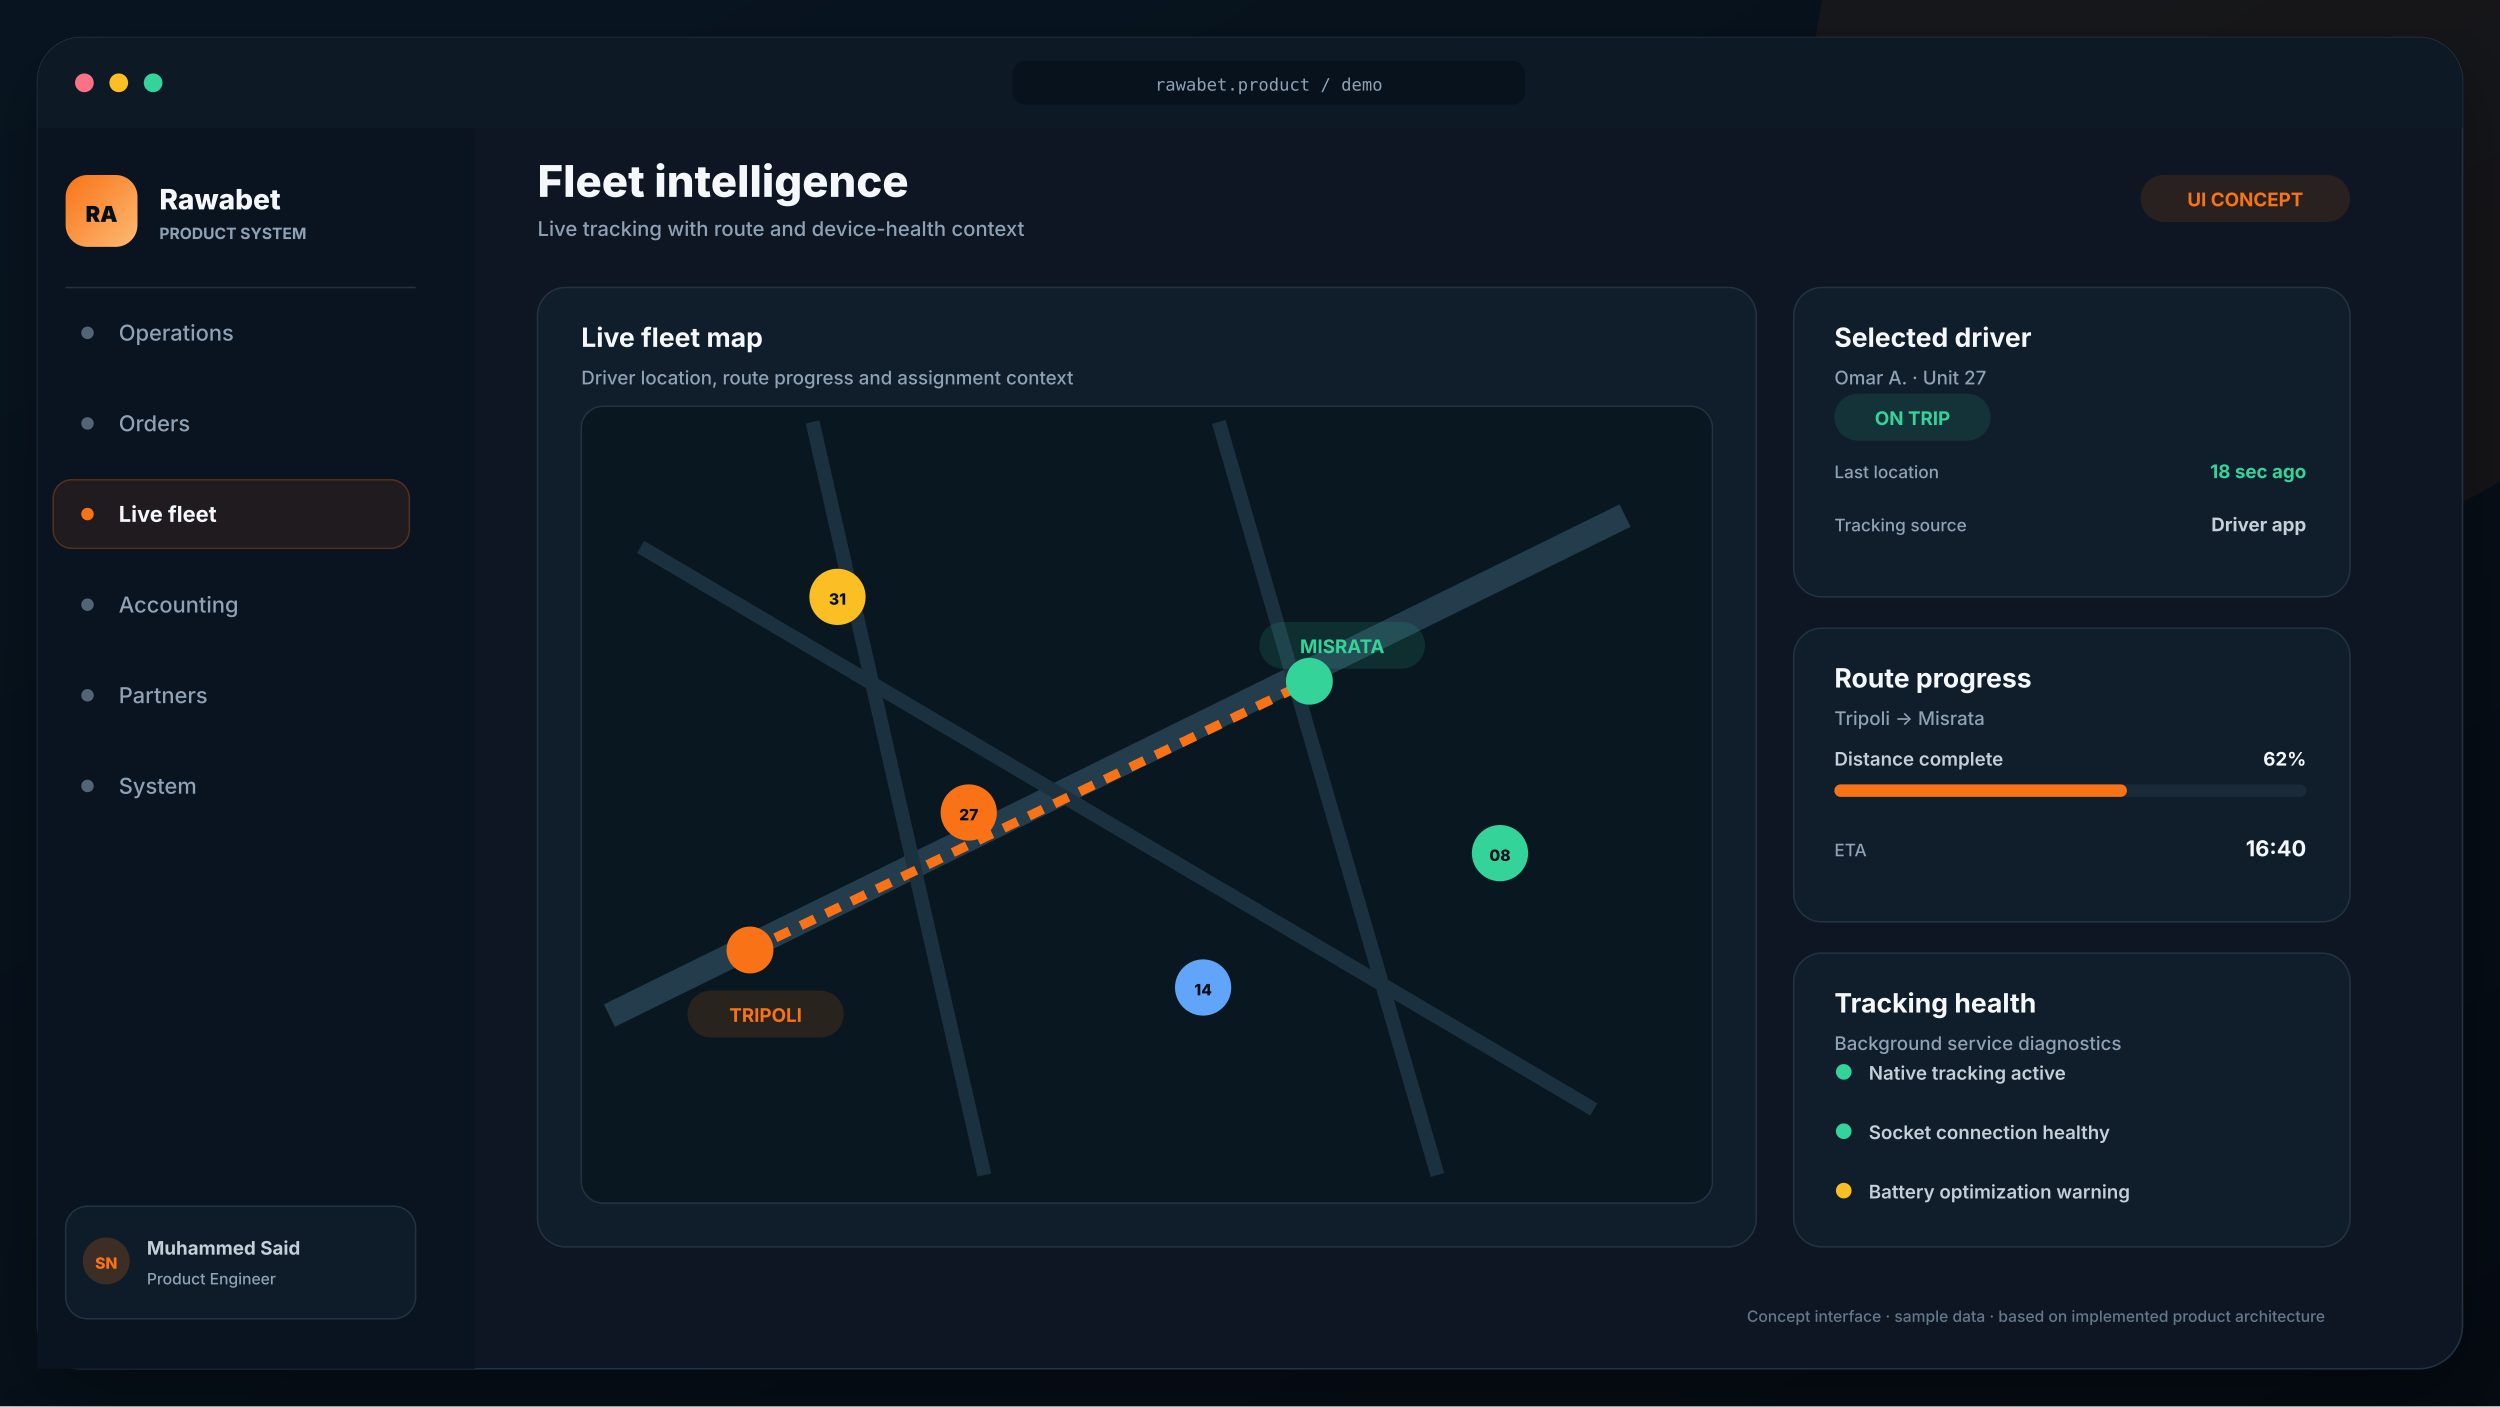
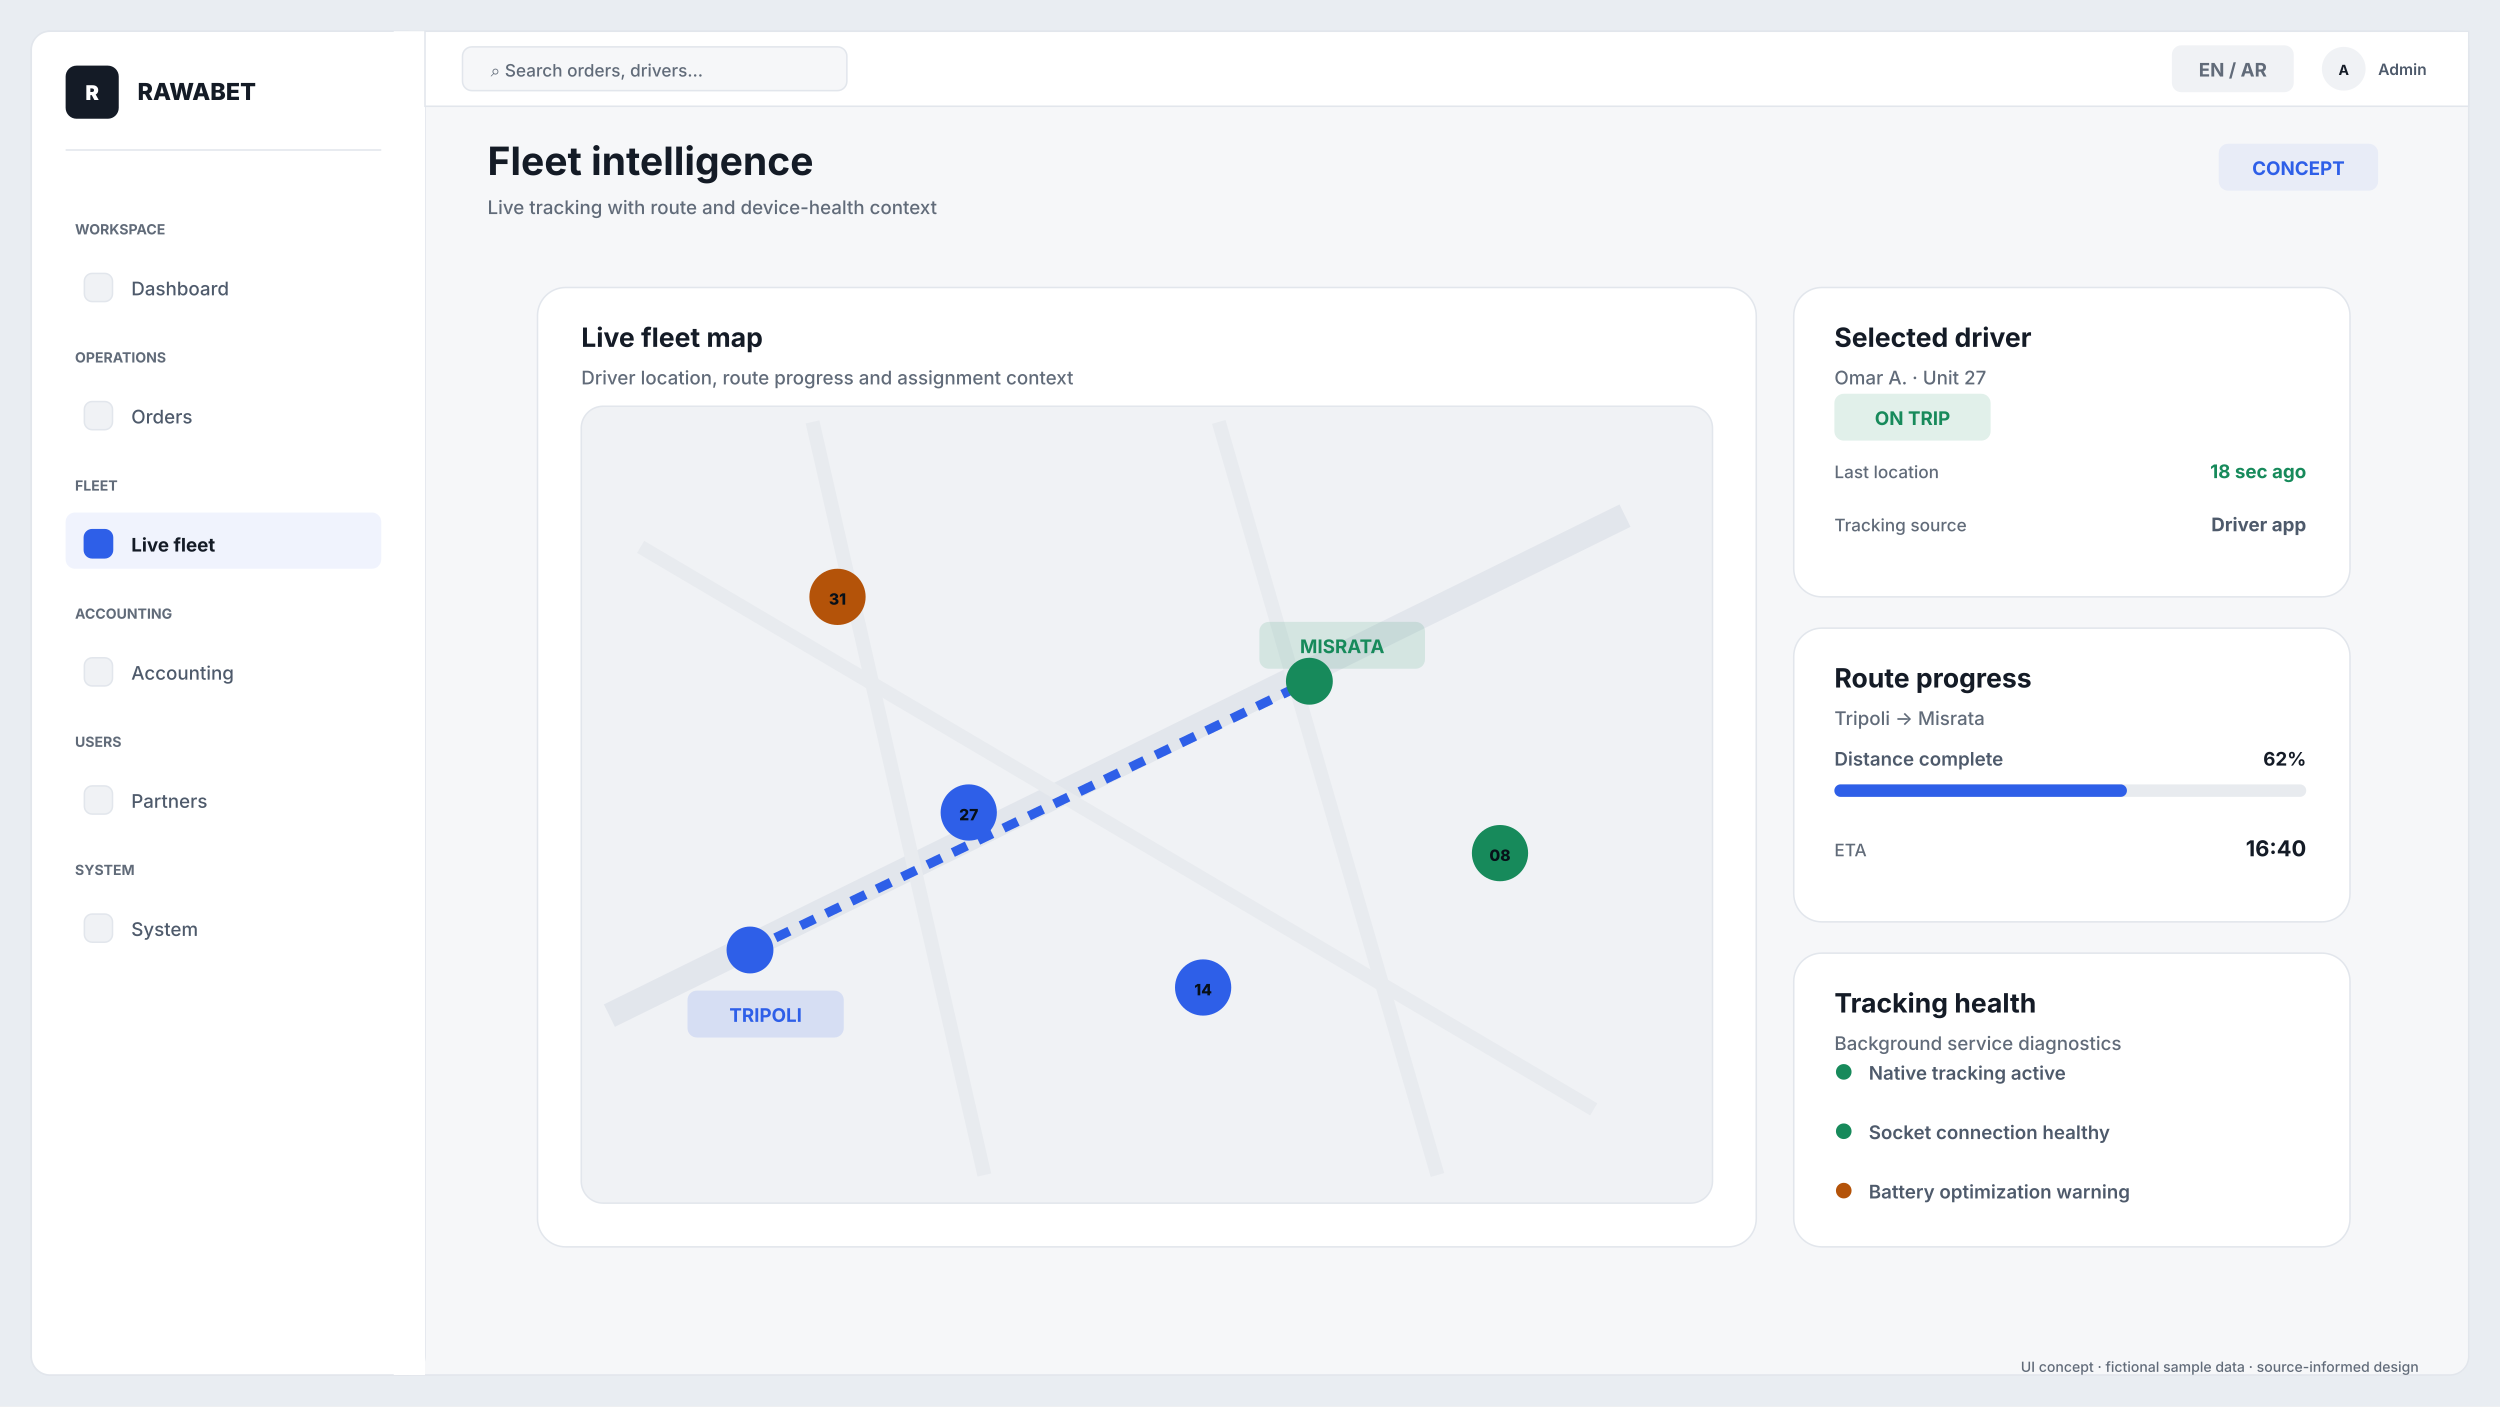
<svg xmlns="http://www.w3.org/2000/svg" width="1600" height="900" viewBox="0 0 1600 900">
  <defs>
-     <linearGradient id="bg" x1="0" y1="0" x2="1" y2="1">
-       <stop stop-color="#081521" />
-       <stop offset="1" stop-color="#050B12" />
+     <linearGradient id="brand" x1="0" y1="0" x2="1" y2="1">
+       <stop stop-color="#2E5FE8" />
+       <stop offset="1" stop-color="#85AAFF" />
    </linearGradient>
-     <linearGradient id="accent" x1="0" y1="0" x2="1" y2="1">
-       <stop stop-color="#F97316" />
-       <stop offset="1" stop-color="#FDBA74" />
-     </linearGradient>
-     <filter id="shadow">
-       <feDropShadow dx="0" dy="18" stdDeviation="28" flood-color="#000" flood-opacity=".35" />
+     <filter id="softShadow">
+       <feDropShadow dx="0" dy="10" stdDeviation="20" flood-color="#172033" flood-opacity=".14" />
    </filter>
  </defs>
-   <rect width="1600" height="900" fill="url(#bg)" />
-   <circle cx="1450" cy="60" r="290" fill="#F97316" opacity=".06" />
-   <rect x="24" y="24" width="1552" height="852" rx="28" fill="#0B1622" stroke="#223243" filter="url(#shadow)" />
-   <rect x="24" y="24" width="1552" height="58" rx="28" fill="#0D1925" />
-   <rect x="24" y="56" width="1552" height="26" fill="#0D1925" />
-   <circle cx="54" cy="53" r="6" fill="#FB7185" stroke="none" />
-   <circle cx="76" cy="53" r="6" fill="#FBBF24" stroke="none" />
-   <circle cx="98" cy="53" r="6" fill="#34D399" stroke="none" />
-   <rect x="648" y="39" width="328" height="28" rx="8" fill="#08121C" stroke="none" stroke-width="1" />
-   <text x="812" y="58" fill="#8FA2B5" font-family="'SFMono-Regular', Consolas, monospace" font-size="11" font-weight="500" text-anchor="middle">rawabet.product / demo</text>
-   <rect x="24" y="82" width="280" height="794" fill="#0A1320" />
-   <rect x="42" y="112" width="46" height="46" rx="14" fill="url(#accent)" stroke="none" stroke-width="1" />
-   <text x="65" y="142" fill="#071019" font-family="Inter, ui-sans-serif, -apple-system, BlinkMacSystemFont, 'Segoe UI', sans-serif" font-size="14" font-weight="850" text-anchor="middle">RA</text>
-   <text x="102" y="134" fill="#F5F8FA" font-family="Inter, ui-sans-serif, -apple-system, BlinkMacSystemFont, 'Segoe UI', sans-serif" font-size="18" font-weight="760" text-anchor="start">Rawabet</text>
-   <text x="102" y="153" fill="#8FA2B5" font-family="Inter, ui-sans-serif, -apple-system, BlinkMacSystemFont, 'Segoe UI', sans-serif" font-size="10" font-weight="700" text-anchor="start">PRODUCT SYSTEM</text>
-   <line x1="42" y1="184" x2="266" y2="184" stroke="#223243" stroke-width="1" />
-   <circle cx="56" cy="213" r="4" fill="#526577" stroke="none" />
-   <text x="76" y="218" fill="#8FA2B5" font-family="Inter, ui-sans-serif, -apple-system, BlinkMacSystemFont, 'Segoe UI', sans-serif" font-size="14" font-weight="520" text-anchor="start">Operations</text>
-   <circle cx="56" cy="271" r="4" fill="#526577" stroke="none" />
-   <text x="76" y="276" fill="#8FA2B5" font-family="Inter, ui-sans-serif, -apple-system, BlinkMacSystemFont, 'Segoe UI', sans-serif" font-size="14" font-weight="520" text-anchor="start">Orders</text>
-   <rect x="34" y="307" width="228" height="44" rx="12" fill="#F9731618" stroke="#F9731644" stroke-width="1" />
-   <circle cx="56" cy="329" r="4" fill="#F97316" stroke="none" />
-   <text x="76" y="334" fill="#F5F8FA" font-family="Inter, ui-sans-serif, -apple-system, BlinkMacSystemFont, 'Segoe UI', sans-serif" font-size="14" font-weight="680" text-anchor="start">Live fleet</text>
-   <circle cx="56" cy="387" r="4" fill="#526577" stroke="none" />
-   <text x="76" y="392" fill="#8FA2B5" font-family="Inter, ui-sans-serif, -apple-system, BlinkMacSystemFont, 'Segoe UI', sans-serif" font-size="14" font-weight="520" text-anchor="start">Accounting</text>
-   <circle cx="56" cy="445" r="4" fill="#526577" stroke="none" />
-   <text x="76" y="450" fill="#8FA2B5" font-family="Inter, ui-sans-serif, -apple-system, BlinkMacSystemFont, 'Segoe UI', sans-serif" font-size="14" font-weight="520" text-anchor="start">Partners</text>
-   <circle cx="56" cy="503" r="4" fill="#526577" stroke="none" />
-   <text x="76" y="508" fill="#8FA2B5" font-family="Inter, ui-sans-serif, -apple-system, BlinkMacSystemFont, 'Segoe UI', sans-serif" font-size="14" font-weight="520" text-anchor="start">System</text>
-   <rect x="42" y="772" width="224" height="72" rx="14" fill="#0E1C29" stroke="#223243" stroke-width="1" />
-   <circle cx="68" cy="807" r="15" fill="#F9731633" stroke="none" />
-   <text x="68" y="812" fill="#F97316" font-family="Inter, ui-sans-serif, -apple-system, BlinkMacSystemFont, 'Segoe UI', sans-serif" font-size="10" font-weight="800" text-anchor="middle">SN</text>
-   <text x="94" y="803" fill="#C3CFD9" font-family="Inter, ui-sans-serif, -apple-system, BlinkMacSystemFont, 'Segoe UI', sans-serif" font-size="12" font-weight="650" text-anchor="start">Muhammed Said</text>
-   <text x="94" y="822" fill="#8FA2B5" font-family="Inter, ui-sans-serif, -apple-system, BlinkMacSystemFont, 'Segoe UI', sans-serif" font-size="10" font-weight="500" text-anchor="start">Product Engineer</text>
-   <text x="344" y="126" fill="#F5F8FA" font-family="Inter, ui-sans-serif, -apple-system, BlinkMacSystemFont, 'Segoe UI', sans-serif" font-size="28" font-weight="760" text-anchor="start">Fleet intelligence</text>
-   <text x="344" y="151" fill="#8FA2B5" font-family="Inter, ui-sans-serif, -apple-system, BlinkMacSystemFont, 'Segoe UI', sans-serif" font-size="13" font-weight="500" text-anchor="start">Live tracking with route and device-health context</text>
-   <rect x="1370" y="112" width="134" height="30" rx="15" fill="#F973161F" stroke="none" stroke-width="1" />
-   <text x="1437" y="132" fill="#F97316" font-family="Inter, ui-sans-serif, -apple-system, BlinkMacSystemFont, 'Segoe UI', sans-serif" font-size="12" font-weight="700" text-anchor="middle">UI CONCEPT</text>
-   <rect x="344" y="184" width="780" height="614" rx="18" fill="#101D2A" stroke="#223243" stroke-width="1" />
-   <text x="372" y="222" fill="#F5F8FA" font-family="Inter, ui-sans-serif, -apple-system, BlinkMacSystemFont, 'Segoe UI', sans-serif" font-size="17" font-weight="720" text-anchor="start">Live fleet map</text>
-   <text x="372" y="246" fill="#8FA2B5" font-family="Inter, ui-sans-serif, -apple-system, BlinkMacSystemFont, 'Segoe UI', sans-serif" font-size="12" font-weight="500" text-anchor="start">Driver location, route progress and assignment context</text>
-   <rect x="372" y="260" width="724" height="510" rx="14" fill="#091720" stroke="#223243" stroke-width="1" />
-   <line x1="390" y1="650" x2="1040" y2="330" stroke="#233D4D" stroke-width="16" />
-   <line x1="410" y1="350" x2="1020" y2="710" stroke="#1B3140" stroke-width="9" />
-   <line x1="520" y1="270" x2="630" y2="752" stroke="#1B3140" stroke-width="9" />
-   <line x1="780" y1="270" x2="920" y2="752" stroke="#1B3140" stroke-width="9" />
-   <line x1="480" y1="608" x2="838" y2="436" stroke="#F97316" stroke-width="6" stroke-dasharray="10 8" />
-   <circle cx="480" cy="608" r="15" fill="#F97316" stroke="none" />
-   <circle cx="838" cy="436" r="15" fill="#34D399" stroke="none" />
-   <rect x="440" y="634" width="100" height="30" rx="15" fill="#F9731622" stroke="none" stroke-width="1" />
-   <text x="490" y="654" fill="#F97316" font-family="Inter, ui-sans-serif, -apple-system, BlinkMacSystemFont, 'Segoe UI', sans-serif" font-size="12" font-weight="700" text-anchor="middle">TRIPOLI</text>
-   <rect x="806" y="398" width="106" height="30" rx="15" fill="#34D39920" stroke="none" stroke-width="1" />
-   <text x="859" y="418" fill="#34D399" font-family="Inter, ui-sans-serif, -apple-system, BlinkMacSystemFont, 'Segoe UI', sans-serif" font-size="12" font-weight="700" text-anchor="middle">MISRATA</text>
-   <circle cx="620" cy="520" r="18" fill="#F97316" stroke="none" />
-   <text x="620" y="525" fill="#071019" font-family="Inter, ui-sans-serif, -apple-system, BlinkMacSystemFont, 'Segoe UI', sans-serif" font-size="10" font-weight="800" text-anchor="middle">27</text>
-   <circle cx="770" cy="632" r="18" fill="#60A5FA" stroke="none" />
-   <text x="770" y="637" fill="#071019" font-family="Inter, ui-sans-serif, -apple-system, BlinkMacSystemFont, 'Segoe UI', sans-serif" font-size="10" font-weight="800" text-anchor="middle">14</text>
-   <circle cx="960" cy="546" r="18" fill="#34D399" stroke="none" />
-   <text x="960" y="551" fill="#071019" font-family="Inter, ui-sans-serif, -apple-system, BlinkMacSystemFont, 'Segoe UI', sans-serif" font-size="10" font-weight="800" text-anchor="middle">08</text>
-   <circle cx="536" cy="382" r="18" fill="#FBBF24" stroke="none" />
-   <text x="536" y="387" fill="#071019" font-family="Inter, ui-sans-serif, -apple-system, BlinkMacSystemFont, 'Segoe UI', sans-serif" font-size="10" font-weight="800" text-anchor="middle">31</text>
-   <rect x="1148" y="184" width="356" height="198" rx="18" fill="#101D2A" stroke="#223243" stroke-width="1" />
-   <text x="1174" y="222" fill="#F5F8FA" font-family="Inter, ui-sans-serif, -apple-system, BlinkMacSystemFont, 'Segoe UI', sans-serif" font-size="17" font-weight="720" text-anchor="start">Selected driver</text>
-   <text x="1174" y="246" fill="#8FA2B5" font-family="Inter, ui-sans-serif, -apple-system, BlinkMacSystemFont, 'Segoe UI', sans-serif" font-size="12" font-weight="500" text-anchor="start">Omar A. · Unit 27</text>
-   <rect x="1174" y="252" width="100" height="30" rx="15" fill="#34D39920" stroke="none" stroke-width="1" />
-   <text x="1224" y="272" fill="#34D399" font-family="Inter, ui-sans-serif, -apple-system, BlinkMacSystemFont, 'Segoe UI', sans-serif" font-size="12" font-weight="700" text-anchor="middle">ON TRIP</text>
-   <text x="1174" y="306" fill="#8FA2B5" font-family="Inter, ui-sans-serif, -apple-system, BlinkMacSystemFont, 'Segoe UI', sans-serif" font-size="11" font-weight="500" text-anchor="start">Last location</text>
-   <text x="1476" y="306" fill="#34D399" font-family="Inter, ui-sans-serif, -apple-system, BlinkMacSystemFont, 'Segoe UI', sans-serif" font-size="12" font-weight="650" text-anchor="end">18 sec ago</text>
-   <text x="1174" y="340" fill="#8FA2B5" font-family="Inter, ui-sans-serif, -apple-system, BlinkMacSystemFont, 'Segoe UI', sans-serif" font-size="11" font-weight="500" text-anchor="start">Tracking source</text>
-   <text x="1476" y="340" fill="#C3CFD9" font-family="Inter, ui-sans-serif, -apple-system, BlinkMacSystemFont, 'Segoe UI', sans-serif" font-size="12" font-weight="650" text-anchor="end">Driver app</text>
-   <rect x="1148" y="402" width="356" height="188" rx="18" fill="#101D2A" stroke="#223243" stroke-width="1" />
-   <text x="1174" y="440" fill="#F5F8FA" font-family="Inter, ui-sans-serif, -apple-system, BlinkMacSystemFont, 'Segoe UI', sans-serif" font-size="17" font-weight="720" text-anchor="start">Route progress</text>
-   <text x="1174" y="464" fill="#8FA2B5" font-family="Inter, ui-sans-serif, -apple-system, BlinkMacSystemFont, 'Segoe UI', sans-serif" font-size="12" font-weight="500" text-anchor="start">Tripoli → Misrata</text>
-   <text x="1174" y="490" fill="#C3CFD9" font-family="Inter, ui-sans-serif, -apple-system, BlinkMacSystemFont, 'Segoe UI', sans-serif" font-size="12" font-weight="600" text-anchor="start">Distance complete</text>
-   <text x="1476" y="490" fill="#F5F8FA" font-family="Inter, ui-sans-serif, -apple-system, BlinkMacSystemFont, 'Segoe UI', sans-serif" font-size="12" font-weight="700" text-anchor="end">62%</text>
-   <rect x="1174" y="502" width="302" height="8" rx="4" fill="#1B2A38" stroke="none" stroke-width="1" />
-   <rect x="1174" y="502" width="187.24" height="8" rx="4" fill="#F97316" stroke="none" stroke-width="1" />
-   <text x="1174" y="548" fill="#8FA2B5" font-family="Inter, ui-sans-serif, -apple-system, BlinkMacSystemFont, 'Segoe UI', sans-serif" font-size="11" font-weight="500" text-anchor="start">ETA</text>
-   <text x="1476" y="548" fill="#F5F8FA" font-family="Inter, ui-sans-serif, -apple-system, BlinkMacSystemFont, 'Segoe UI', sans-serif" font-size="14" font-weight="700" text-anchor="end">16:40</text>
-   <rect x="1148" y="610" width="356" height="188" rx="18" fill="#101D2A" stroke="#223243" stroke-width="1" />
-   <text x="1174" y="648" fill="#F5F8FA" font-family="Inter, ui-sans-serif, -apple-system, BlinkMacSystemFont, 'Segoe UI', sans-serif" font-size="17" font-weight="720" text-anchor="start">Tracking health</text>
-   <text x="1174" y="672" fill="#8FA2B5" font-family="Inter, ui-sans-serif, -apple-system, BlinkMacSystemFont, 'Segoe UI', sans-serif" font-size="12" font-weight="500" text-anchor="start">Background service diagnostics</text>
-   <circle cx="1180" cy="686" r="5" fill="#34D399" stroke="none" />
-   <text x="1196" y="691" fill="#C3CFD9" font-family="Inter, ui-sans-serif, -apple-system, BlinkMacSystemFont, 'Segoe UI', sans-serif" font-size="12" font-weight="620" text-anchor="start">Native tracking active</text>
-   <circle cx="1180" cy="724" r="5" fill="#34D399" stroke="none" />
-   <text x="1196" y="729" fill="#C3CFD9" font-family="Inter, ui-sans-serif, -apple-system, BlinkMacSystemFont, 'Segoe UI', sans-serif" font-size="12" font-weight="620" text-anchor="start">Socket connection healthy</text>
-   <circle cx="1180" cy="762" r="5" fill="#FBBF24" stroke="none" />
-   <text x="1196" y="767" fill="#C3CFD9" font-family="Inter, ui-sans-serif, -apple-system, BlinkMacSystemFont, 'Segoe UI', sans-serif" font-size="12" font-weight="620" text-anchor="start">Battery optimization warning</text>
-   <text x="1488" y="846" fill="#64788B" font-family="Inter, ui-sans-serif, -apple-system, BlinkMacSystemFont, 'Segoe UI', sans-serif" font-size="10" font-weight="500" text-anchor="end">Concept interface · sample data · based on implemented product architecture</text>
+   <rect width="1600" height="900" fill="#E9EDF2" />
+   <rect x="20" y="20" width="1560" height="860" rx="12" fill="#F6F7F9" stroke="#E2E6EC" stroke-width="1" />
+   <rect x="20" y="20" width="252" height="860" rx="12" fill="#FFFFFF" stroke="#E2E6EC" stroke-width="1" />
+   <rect x="252" y="20" width="20" height="860" rx="0" fill="#FFFFFF" stroke="none" stroke-width="1" />
+   <rect x="42" y="42" width="34" height="34" rx="7" fill="#141B26" stroke="none" stroke-width="1" />
+   <text x="59" y="64" fill="#FFFFFF" font-family="Inter, ui-sans-serif, sans-serif" font-size="13" font-weight="850" text-anchor="middle">R</text>
+   <text x="88" y="64" fill="#141B26" font-family="Inter, ui-sans-serif, sans-serif" font-size="15" font-weight="780" text-anchor="start">RAWABET</text>
+   <line x1="42" y1="96" x2="244" y2="96" stroke="#E2E6EC" stroke-width="1" />
+   <text x="48" y="150" fill="#616B79" font-family="Inter, ui-sans-serif, sans-serif" font-size="9" font-weight="750" text-anchor="start">WORKSPACE</text>
+   <rect x="54" y="175" width="18" height="18" rx="5" fill="#F0F2F5" stroke="#E2E6EC" stroke-width="1" />
+   <text x="84" y="189" fill="#4E5A6B" font-family="Inter, ui-sans-serif, sans-serif" font-size="12" font-weight="550" text-anchor="start">Dashboard</text>
+   <text x="48" y="232" fill="#616B79" font-family="Inter, ui-sans-serif, sans-serif" font-size="9" font-weight="750" text-anchor="start">OPERATIONS</text>
+   <rect x="54" y="257" width="18" height="18" rx="5" fill="#F0F2F5" stroke="#E2E6EC" stroke-width="1" />
+   <text x="84" y="271" fill="#4E5A6B" font-family="Inter, ui-sans-serif, sans-serif" font-size="12" font-weight="550" text-anchor="start">Orders</text>
+   <text x="48" y="314" fill="#616B79" font-family="Inter, ui-sans-serif, sans-serif" font-size="9" font-weight="750" text-anchor="start">FLEET</text>
+   <rect x="42" y="328" width="202" height="36" rx="6" fill="#2E5FE812" stroke="none" stroke-width="1" />
+   <rect x="54" y="339" width="18" height="18" rx="5" fill="#2E5FE8" stroke="#2E5FE8" stroke-width="1" />
+   <text x="84" y="353" fill="#141B26" font-family="Inter, ui-sans-serif, sans-serif" font-size="12" font-weight="680" text-anchor="start">Live fleet</text>
+   <text x="48" y="396" fill="#616B79" font-family="Inter, ui-sans-serif, sans-serif" font-size="9" font-weight="750" text-anchor="start">ACCOUNTING</text>
+   <rect x="54" y="421" width="18" height="18" rx="5" fill="#F0F2F5" stroke="#E2E6EC" stroke-width="1" />
+   <text x="84" y="435" fill="#4E5A6B" font-family="Inter, ui-sans-serif, sans-serif" font-size="12" font-weight="550" text-anchor="start">Accounting</text>
+   <text x="48" y="478" fill="#616B79" font-family="Inter, ui-sans-serif, sans-serif" font-size="9" font-weight="750" text-anchor="start">USERS</text>
+   <rect x="54" y="503" width="18" height="18" rx="5" fill="#F0F2F5" stroke="#E2E6EC" stroke-width="1" />
+   <text x="84" y="517" fill="#4E5A6B" font-family="Inter, ui-sans-serif, sans-serif" font-size="12" font-weight="550" text-anchor="start">Partners</text>
+   <text x="48" y="560" fill="#616B79" font-family="Inter, ui-sans-serif, sans-serif" font-size="9" font-weight="750" text-anchor="start">SYSTEM</text>
+   <rect x="54" y="585" width="18" height="18" rx="5" fill="#F0F2F5" stroke="#E2E6EC" stroke-width="1" />
+   <text x="84" y="599" fill="#4E5A6B" font-family="Inter, ui-sans-serif, sans-serif" font-size="12" font-weight="550" text-anchor="start">System</text>
+   <rect x="272" y="20" width="1308" height="48" rx="0" fill="#FFFFFF" stroke="#E2E6EC" stroke-width="1" />
+   <rect x="296" y="30" width="246" height="28" rx="6" fill="#F6F7F9" stroke="#E2E6EC" stroke-width="1" />
+   <text x="314" y="49" fill="#616B79" font-family="Inter, ui-sans-serif, sans-serif" font-size="11" font-weight="500" text-anchor="start">⌕  Search orders, drivers…</text>
+   <rect x="1390" y="29" width="78" height="30" rx="6" fill="#F0F2F5" stroke="none" stroke-width="1" />
+   <text x="1429" y="49" fill="#616B79" font-family="Inter, ui-sans-serif, sans-serif" font-size="12" font-weight="700" text-anchor="middle">EN / AR</text>
+   <circle cx="1500" cy="44" r="14" fill="#F0F2F5" stroke="none" />
+   <text x="1500" y="48" fill="#141B26" font-family="Inter, ui-sans-serif, sans-serif" font-size="9" font-weight="750" text-anchor="middle">A</text>
+   <text x="1522" y="48" fill="#4E5A6B" font-family="Inter, ui-sans-serif, sans-serif" font-size="10" font-weight="600" text-anchor="start">Admin</text>
+   <text x="312" y="112" fill="#141B26" font-family="Inter, ui-sans-serif, sans-serif" font-size="25" font-weight="720" text-anchor="start">Fleet intelligence</text>
+   <text x="312" y="137" fill="#616B79" font-family="Inter, ui-sans-serif, sans-serif" font-size="12" font-weight="500" text-anchor="start">Live tracking with route and device-health context</text>
+   <rect x="1420" y="92" width="102" height="30" rx="6" fill="#2E5FE812" stroke="none" stroke-width="1" />
+   <text x="1471" y="112" fill="#2E5FE8" font-family="Inter, ui-sans-serif, sans-serif" font-size="12" font-weight="700" text-anchor="middle">CONCEPT</text>
+   <rect x="344" y="184" width="780" height="614" rx="18" fill="#FFFFFF" stroke="#E2E6EC" stroke-width="1" />
+   <text x="372" y="222" fill="#141B26" font-family="Inter, ui-sans-serif, sans-serif" font-size="17" font-weight="720" text-anchor="start">Live fleet map</text>
+   <text x="372" y="246" fill="#616B79" font-family="Inter, ui-sans-serif, sans-serif" font-size="12" font-weight="500" text-anchor="start">Driver location, route progress and assignment context</text>
+   <rect x="372" y="260" width="724" height="510" rx="14" fill="#F0F2F5" stroke="#E2E6EC" stroke-width="1" />
+   <line x1="390" y1="650" x2="1040" y2="330" stroke="#E2E6EC" stroke-width="16" />
+   <line x1="410" y1="350" x2="1020" y2="710" stroke="#E8EBEF" stroke-width="9" />
+   <line x1="520" y1="270" x2="630" y2="752" stroke="#E8EBEF" stroke-width="9" />
+   <line x1="780" y1="270" x2="920" y2="752" stroke="#E8EBEF" stroke-width="9" />
+   <line x1="480" y1="608" x2="838" y2="436" stroke="#2E5FE8" stroke-width="6" stroke-dasharray="10 8" />
+   <circle cx="480" cy="608" r="15" fill="#2E5FE8" stroke="none" />
+   <circle cx="838" cy="436" r="15" fill="#178A5B" stroke="none" />
+   <rect x="440" y="634" width="100" height="30" rx="6" fill="#2E5FE822" stroke="none" stroke-width="1" />
+   <text x="490" y="654" fill="#2E5FE8" font-family="Inter, ui-sans-serif, sans-serif" font-size="12" font-weight="700" text-anchor="middle">TRIPOLI</text>
+   <rect x="806" y="398" width="106" height="30" rx="6" fill="#178A5B20" stroke="none" stroke-width="1" />
+   <text x="859" y="418" fill="#178A5B" font-family="Inter, ui-sans-serif, sans-serif" font-size="12" font-weight="700" text-anchor="middle">MISRATA</text>
+   <circle cx="620" cy="520" r="18" fill="#2E5FE8" stroke="none" />
+   <text x="620" y="525" fill="#071019" font-family="Inter, ui-sans-serif, sans-serif" font-size="10" font-weight="800" text-anchor="middle">27</text>
+   <circle cx="770" cy="632" r="18" fill="#2E5FE8" stroke="none" />
+   <text x="770" y="637" fill="#071019" font-family="Inter, ui-sans-serif, sans-serif" font-size="10" font-weight="800" text-anchor="middle">14</text>
+   <circle cx="960" cy="546" r="18" fill="#178A5B" stroke="none" />
+   <text x="960" y="551" fill="#071019" font-family="Inter, ui-sans-serif, sans-serif" font-size="10" font-weight="800" text-anchor="middle">08</text>
+   <circle cx="536" cy="382" r="18" fill="#B45309" stroke="none" />
+   <text x="536" y="387" fill="#071019" font-family="Inter, ui-sans-serif, sans-serif" font-size="10" font-weight="800" text-anchor="middle">31</text>
+   <rect x="1148" y="184" width="356" height="198" rx="18" fill="#FFFFFF" stroke="#E2E6EC" stroke-width="1" />
+   <text x="1174" y="222" fill="#141B26" font-family="Inter, ui-sans-serif, sans-serif" font-size="17" font-weight="720" text-anchor="start">Selected driver</text>
+   <text x="1174" y="246" fill="#616B79" font-family="Inter, ui-sans-serif, sans-serif" font-size="12" font-weight="500" text-anchor="start">Omar A. · Unit 27</text>
+   <rect x="1174" y="252" width="100" height="30" rx="6" fill="#178A5B20" stroke="none" stroke-width="1" />
+   <text x="1224" y="272" fill="#178A5B" font-family="Inter, ui-sans-serif, sans-serif" font-size="12" font-weight="700" text-anchor="middle">ON TRIP</text>
+   <text x="1174" y="306" fill="#616B79" font-family="Inter, ui-sans-serif, sans-serif" font-size="11" font-weight="500" text-anchor="start">Last location</text>
+   <text x="1476" y="306" fill="#178A5B" font-family="Inter, ui-sans-serif, sans-serif" font-size="12" font-weight="650" text-anchor="end">18 sec ago</text>
+   <text x="1174" y="340" fill="#616B79" font-family="Inter, ui-sans-serif, sans-serif" font-size="11" font-weight="500" text-anchor="start">Tracking source</text>
+   <text x="1476" y="340" fill="#4E5A6B" font-family="Inter, ui-sans-serif, sans-serif" font-size="12" font-weight="650" text-anchor="end">Driver app</text>
+   <rect x="1148" y="402" width="356" height="188" rx="18" fill="#FFFFFF" stroke="#E2E6EC" stroke-width="1" />
+   <text x="1174" y="440" fill="#141B26" font-family="Inter, ui-sans-serif, sans-serif" font-size="17" font-weight="720" text-anchor="start">Route progress</text>
+   <text x="1174" y="464" fill="#616B79" font-family="Inter, ui-sans-serif, sans-serif" font-size="12" font-weight="500" text-anchor="start">Tripoli → Misrata</text>
+   <text x="1174" y="490" fill="#4E5A6B" font-family="Inter, ui-sans-serif, sans-serif" font-size="12" font-weight="600" text-anchor="start">Distance complete</text>
+   <text x="1476" y="490" fill="#141B26" font-family="Inter, ui-sans-serif, sans-serif" font-size="12" font-weight="700" text-anchor="end">62%</text>
+   <rect x="1174" y="502" width="302" height="8" rx="4" fill="#E8EBEF" stroke="none" stroke-width="1" />
+   <rect x="1174" y="502" width="187.24" height="8" rx="4" fill="#2E5FE8" stroke="none" stroke-width="1" />
+   <text x="1174" y="548" fill="#616B79" font-family="Inter, ui-sans-serif, sans-serif" font-size="11" font-weight="500" text-anchor="start">ETA</text>
+   <text x="1476" y="548" fill="#141B26" font-family="Inter, ui-sans-serif, sans-serif" font-size="14" font-weight="700" text-anchor="end">16:40</text>
+   <rect x="1148" y="610" width="356" height="188" rx="18" fill="#FFFFFF" stroke="#E2E6EC" stroke-width="1" />
+   <text x="1174" y="648" fill="#141B26" font-family="Inter, ui-sans-serif, sans-serif" font-size="17" font-weight="720" text-anchor="start">Tracking health</text>
+   <text x="1174" y="672" fill="#616B79" font-family="Inter, ui-sans-serif, sans-serif" font-size="12" font-weight="500" text-anchor="start">Background service diagnostics</text>
+   <circle cx="1180" cy="686" r="5" fill="#178A5B" stroke="none" />
+   <text x="1196" y="691" fill="#4E5A6B" font-family="Inter, ui-sans-serif, sans-serif" font-size="12" font-weight="620" text-anchor="start">Native tracking active</text>
+   <circle cx="1180" cy="724" r="5" fill="#178A5B" stroke="none" />
+   <text x="1196" y="729" fill="#4E5A6B" font-family="Inter, ui-sans-serif, sans-serif" font-size="12" font-weight="620" text-anchor="start">Socket connection healthy</text>
+   <circle cx="1180" cy="762" r="5" fill="#B45309" stroke="none" />
+   <text x="1196" y="767" fill="#4E5A6B" font-family="Inter, ui-sans-serif, sans-serif" font-size="12" font-weight="620" text-anchor="start">Battery optimization warning</text>
+   <text x="1548" y="878" fill="#616B79" font-family="Inter, ui-sans-serif, sans-serif" font-size="9" font-weight="500" text-anchor="end">UI concept · fictional sample data · source-informed design</text>
</svg>
